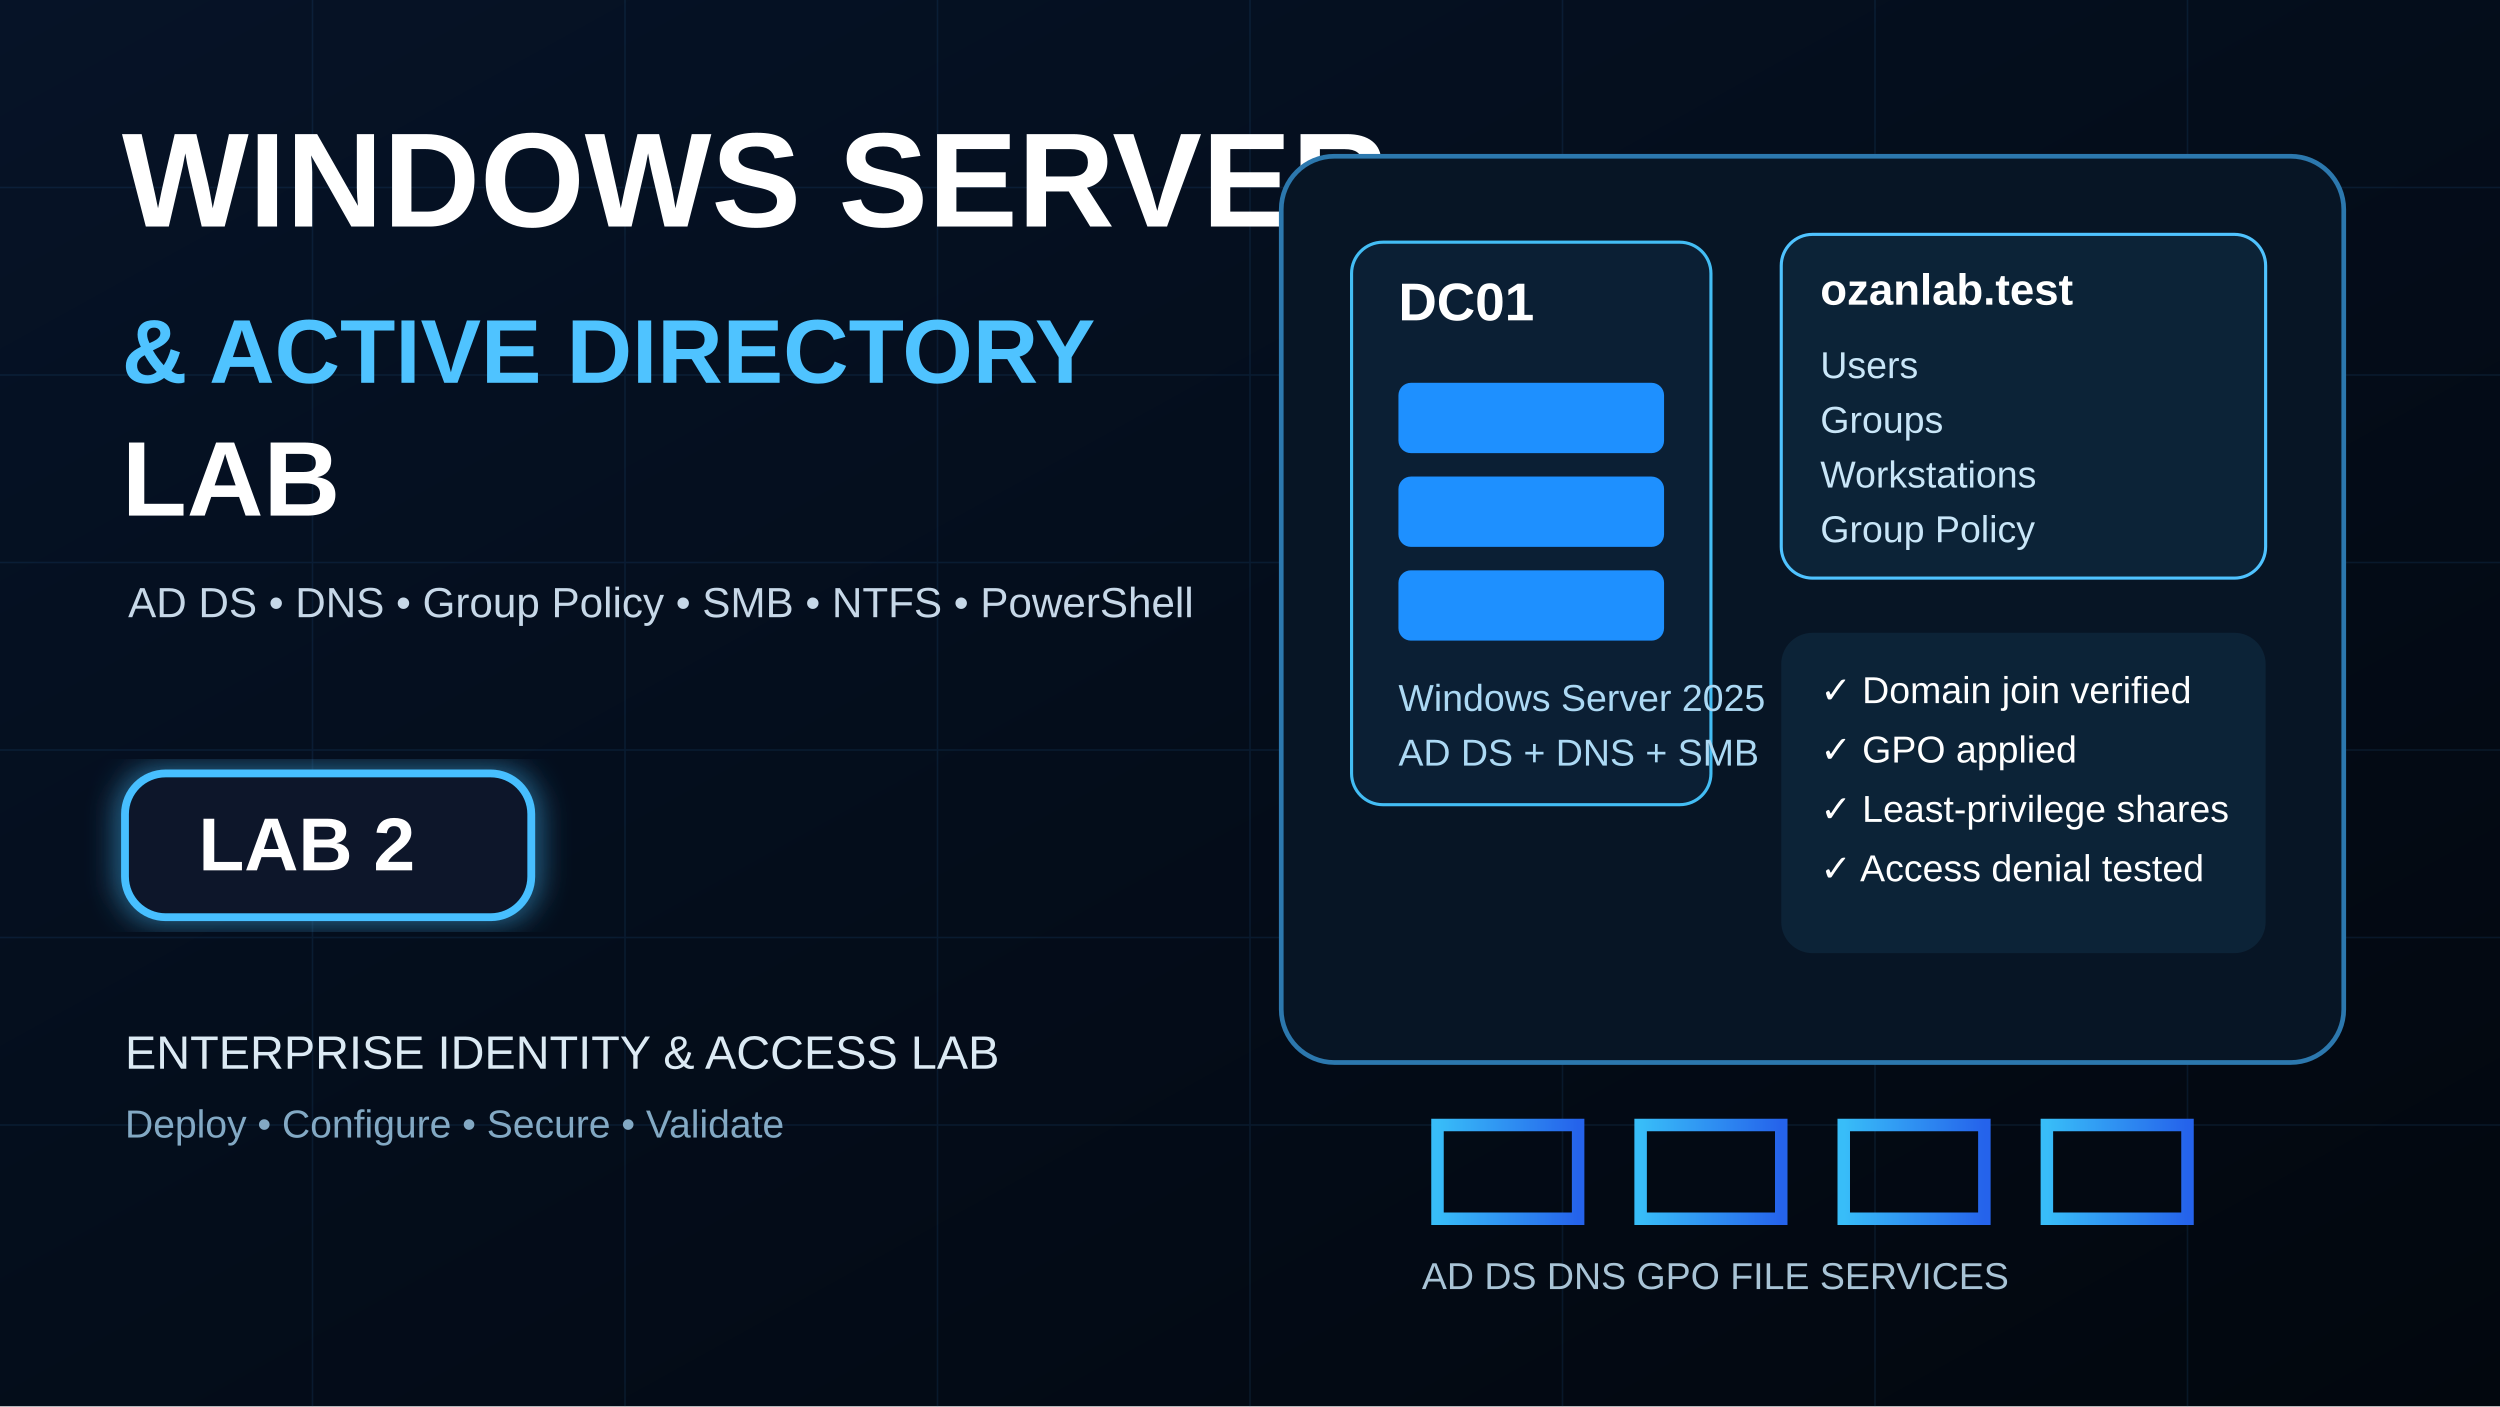
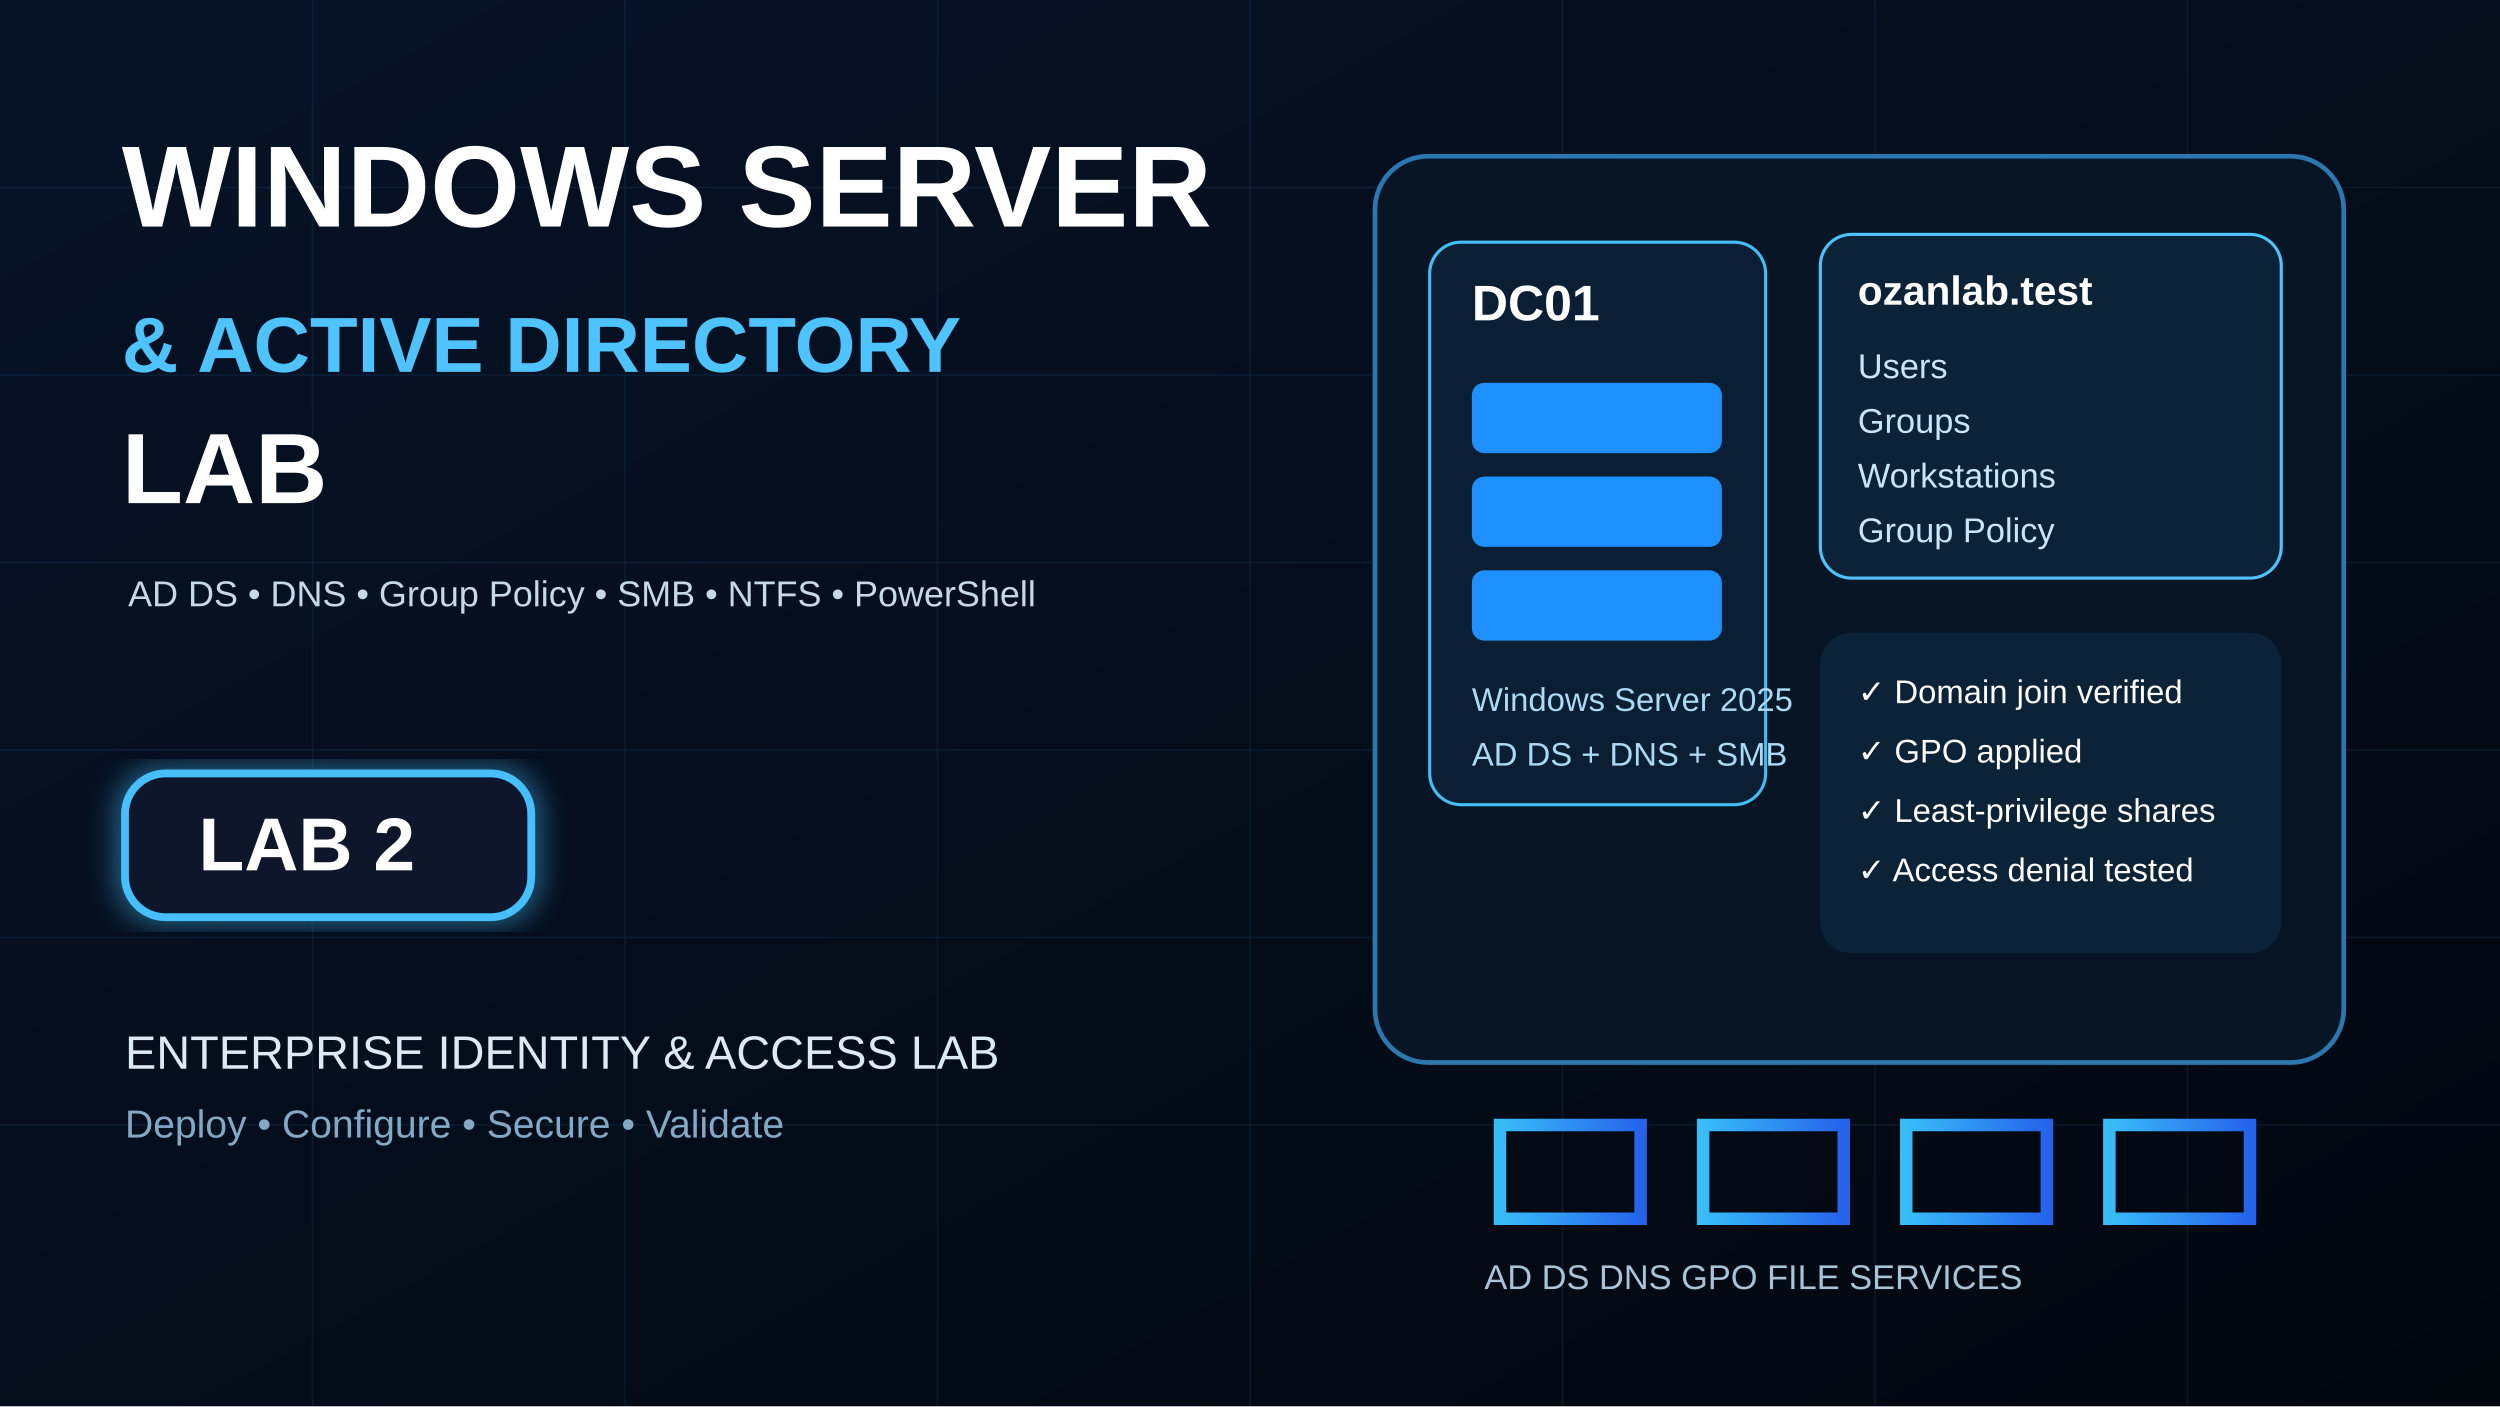
<svg xmlns="http://www.w3.org/2000/svg" width="1600" height="900" viewBox="0 0 1600 900">
  <defs>
    <linearGradient id="bg" x1="0" x2="1" y1="0" y2="1">
      <stop stop-color="#061327" />
      <stop offset="1" stop-color="#02070e" />
    </linearGradient>
    <linearGradient id="g" x1="0" x2="1">
      <stop stop-color="#38bdf8" />
      <stop offset="1" stop-color="#2563eb" />
    </linearGradient>
    <filter id="glow">
      <feGaussianBlur stdDeviation="10" result="b" />
      <feMerge>
        <feMergeNode in="b" />
        <feMergeNode in="SourceGraphic" />
      </feMerge>
    </filter>
  </defs>
  <rect width="1600" height="900" fill="url(#bg)" />
  <g opacity=".17" stroke="#225f9a" stroke-width="1">
    <path d="M0 120H1600M0 240H1600M0 360H1600M0 480H1600M0 600H1600M0 720H1600M200 0V900M400 0V900M600 0V900M800 0V900M1000 0V900M1200 0V900M1400 0V900" />
  </g>
-   <text x="78" y="145" font-family="Arial,Helvetica,sans-serif" font-size="86" font-weight="800" fill="#fff">WINDOWS SERVER</text>
-   <text x="78" y="245" font-family="Arial,Helvetica,sans-serif" font-size="58" font-weight="800" fill="#4fc3ff">&amp; ACTIVE DIRECTORY</text>
-   <text x="78" y="330" font-family="Arial,Helvetica,sans-serif" font-size="68" font-weight="800" fill="#fff">LAB</text>
-   <text x="82" y="395" font-family="Arial,Helvetica,sans-serif" font-size="27" fill="#c7d8e8">AD DS • DNS • Group Policy • SMB • NTFS • PowerShell</text>
+   <text x="78" y="145" font-family="Arial,Helvetica,sans-serif" font-size="74" font-weight="800" fill="#fff">WINDOWS SERVER</text>
+   <text x="78" y="238" font-family="Arial,Helvetica,sans-serif" font-size="50" font-weight="800" fill="#4fc3ff">&amp; ACTIVE DIRECTORY</text>
+   <text x="78" y="322" font-family="Arial,Helvetica,sans-serif" font-size="64" font-weight="800" fill="#fff">LAB</text>
+   <text x="82" y="388" font-family="Arial,Helvetica,sans-serif" font-size="23" fill="#c7d8e8">AD DS • DNS • Group Policy • SMB • NTFS • PowerShell</text>
  <rect x="80" y="495" width="260" height="92" rx="26" fill="#07182b" stroke="#47bfff" stroke-width="5" filter="url(#glow)" />
  <text x="127" y="557" font-family="Arial,Helvetica,sans-serif" font-size="48" font-weight="800" fill="#fff">LAB 2</text>
  <text x="80" y="684" font-family="Arial,Helvetica,sans-serif" font-size="30" fill="#dceaf4">ENTERPRISE IDENTITY &amp; ACCESS LAB</text>
  <text x="80" y="728" font-family="Arial,Helvetica,sans-serif" font-size="25" fill="#83a9c4">Deploy • Configure • Secure • Validate</text>
-   <g transform="translate(820 100)">
-     <rect x="0" y="0" width="680" height="580" rx="34" fill="#071525" stroke="#2c78ae" stroke-width="3" />
-     <rect x="45" y="55" width="230" height="360" rx="20" fill="#0b1f34" stroke="#43bdf4" stroke-width="2" />
-     <text x="75" y="105" font-family="Arial,Helvetica,sans-serif" font-size="34" font-weight="700" fill="#fff">DC01</text>
+   <g transform="translate(880 100)">
+     <rect x="0" y="0" width="620" height="580" rx="34" fill="#071525" stroke="#2c78ae" stroke-width="3" />
+     <rect x="35" y="55" width="215" height="360" rx="20" fill="#0b1f34" stroke="#43bdf4" stroke-width="2" />
+     <text x="62" y="105" font-family="Arial,Helvetica,sans-serif" font-size="32" font-weight="700" fill="#fff">DC01</text>
    <g fill="#1e90ff">
-       <rect x="75" y="145" width="170" height="45" rx="8" />
-       <rect x="75" y="205" width="170" height="45" rx="8" />
-       <rect x="75" y="265" width="170" height="45" rx="8" />
+       <rect x="62" y="145" width="160" height="45" rx="8" />
+       <rect x="62" y="205" width="160" height="45" rx="8" />
+       <rect x="62" y="265" width="160" height="45" rx="8" />
    </g>
-     <text x="75" y="355" font-family="Arial,Helvetica,sans-serif" font-size="24" fill="#acd9f4">Windows Server 2025</text>
-     <text x="75" y="390" font-family="Arial,Helvetica,sans-serif" font-size="24" fill="#acd9f4">AD DS + DNS + SMB</text>
-     <g transform="translate(320 50)">
-       <rect width="310" height="220" rx="20" fill="#0c2337" stroke="#4fc3ff" stroke-width="2" />
-       <text x="25" y="45" font-family="Arial,Helvetica,sans-serif" font-size="28" font-weight="700" fill="#fff">ozanlab.test</text>
-       <text x="25" y="92" font-family="Arial,Helvetica,sans-serif" font-size="24" fill="#c9e6f8">Users</text>
-       <text x="25" y="127" font-family="Arial,Helvetica,sans-serif" font-size="24" fill="#c9e6f8">Groups</text>
-       <text x="25" y="162" font-family="Arial,Helvetica,sans-serif" font-size="24" fill="#c9e6f8">Workstations</text>
-       <text x="25" y="197" font-family="Arial,Helvetica,sans-serif" font-size="24" fill="#c9e6f8">Group Policy</text>
+     <text x="62" y="355" font-family="Arial,Helvetica,sans-serif" font-size="21" fill="#acd9f4">Windows Server 2025</text>
+     <text x="62" y="390" font-family="Arial,Helvetica,sans-serif" font-size="21" fill="#acd9f4">AD DS + DNS + SMB</text>
+     <g transform="translate(285 50)">
+       <rect width="295" height="220" rx="20" fill="#0c2337" stroke="#4fc3ff" stroke-width="2" />
+       <text x="24" y="45" font-family="Arial,Helvetica,sans-serif" font-size="26" font-weight="700" fill="#fff">ozanlab.test</text>
+       <text x="24" y="92" font-family="Arial,Helvetica,sans-serif" font-size="22" fill="#c9e6f8">Users</text>
+       <text x="24" y="127" font-family="Arial,Helvetica,sans-serif" font-size="22" fill="#c9e6f8">Groups</text>
+       <text x="24" y="162" font-family="Arial,Helvetica,sans-serif" font-size="22" fill="#c9e6f8">Workstations</text>
+       <text x="24" y="197" font-family="Arial,Helvetica,sans-serif" font-size="22" fill="#c9e6f8">Group Policy</text>
    </g>
-     <g transform="translate(320 305)" font-family="Arial,Helvetica,sans-serif" font-size="24">
-       <rect width="310" height="205" rx="20" fill="#0c2337" />
-       <text x="25" y="45" fill="#fff">✓ Domain join verified</text>
-       <text x="25" y="83" fill="#fff">✓ GPO applied</text>
-       <text x="25" y="121" fill="#fff">✓ Least-privilege shares</text>
-       <text x="25" y="159" fill="#fff">✓ Access denial tested</text>
+     <g transform="translate(285 305)" font-family="Arial,Helvetica,sans-serif" font-size="21">
+       <rect width="295" height="205" rx="20" fill="#0c2337" />
+       <text x="24" y="45" fill="#fff">✓ Domain join verified</text>
+       <text x="24" y="83" fill="#fff">✓ GPO applied</text>
+       <text x="24" y="121" fill="#fff">✓ Least-privilege shares</text>
+       <text x="24" y="159" fill="#fff">✓ Access denial tested</text>
    </g>
  </g>
-   <g transform="translate(920 720)" fill="none" stroke="url(#g)" stroke-width="8">
+   <g transform="translate(960 720)" fill="none" stroke="url(#g)" stroke-width="8">
    <rect width="90" height="60" />
    <rect x="130" width="90" height="60" />
    <rect x="260" width="90" height="60" />
    <rect x="390" width="90" height="60" />
  </g>
-   <text x="910" y="825" font-family="Arial,Helvetica,sans-serif" font-size="24" fill="#a9c4d6">AD DS       DNS       GPO       FILE SERVICES</text>
+   <text x="950" y="825" font-family="Arial,Helvetica,sans-serif" font-size="22" fill="#a9c4d6">AD DS       DNS       GPO       FILE SERVICES</text>
</svg>
